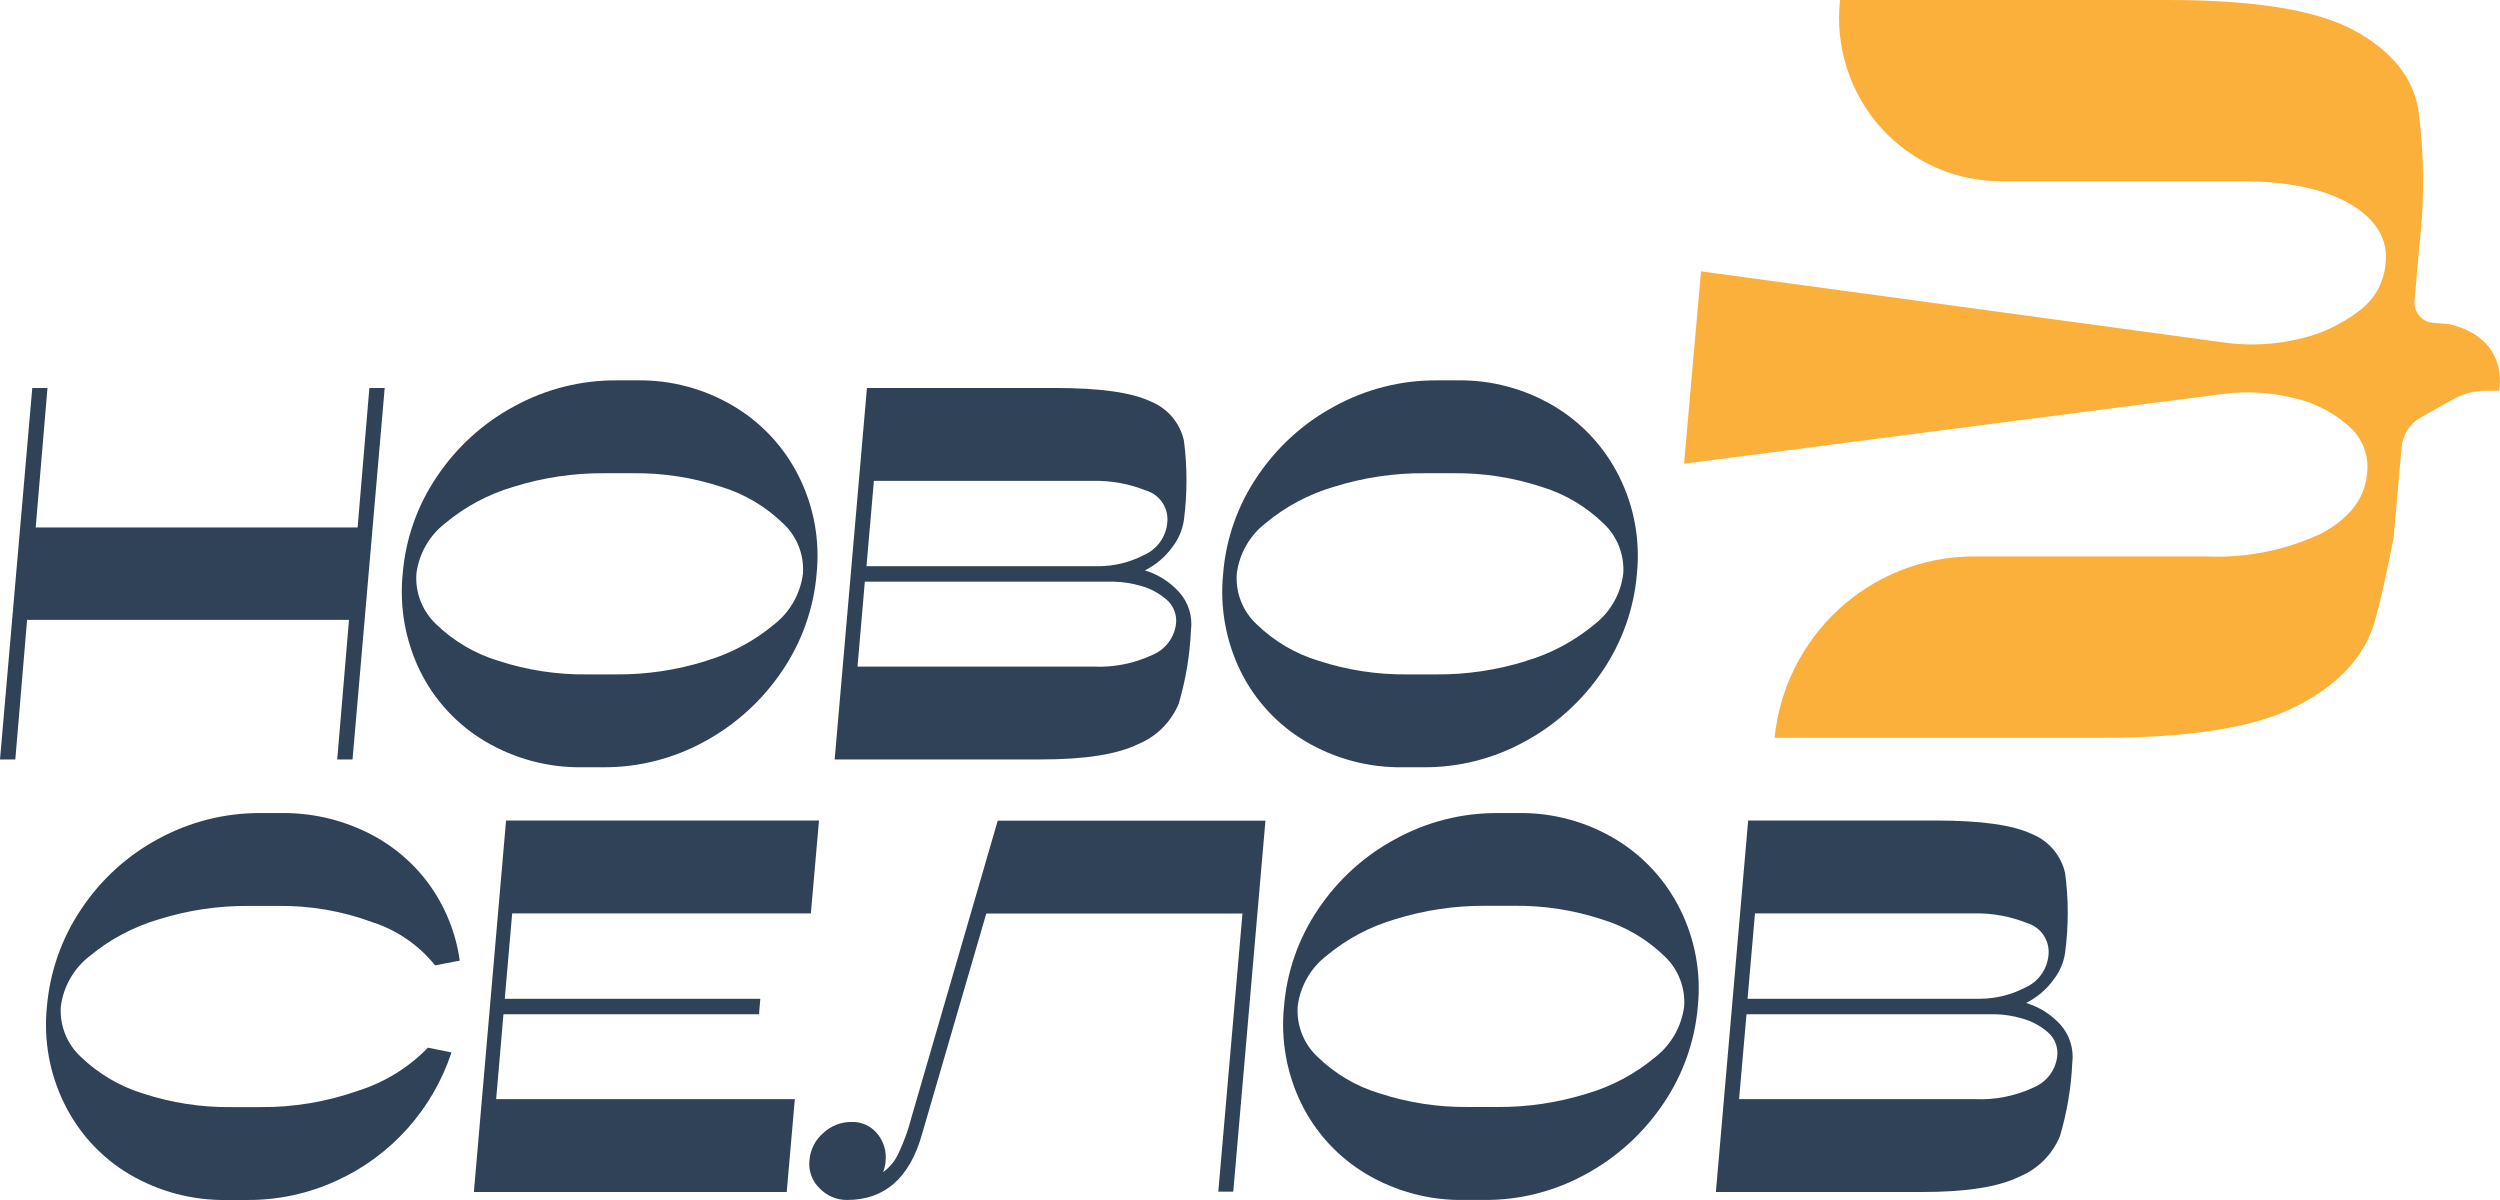
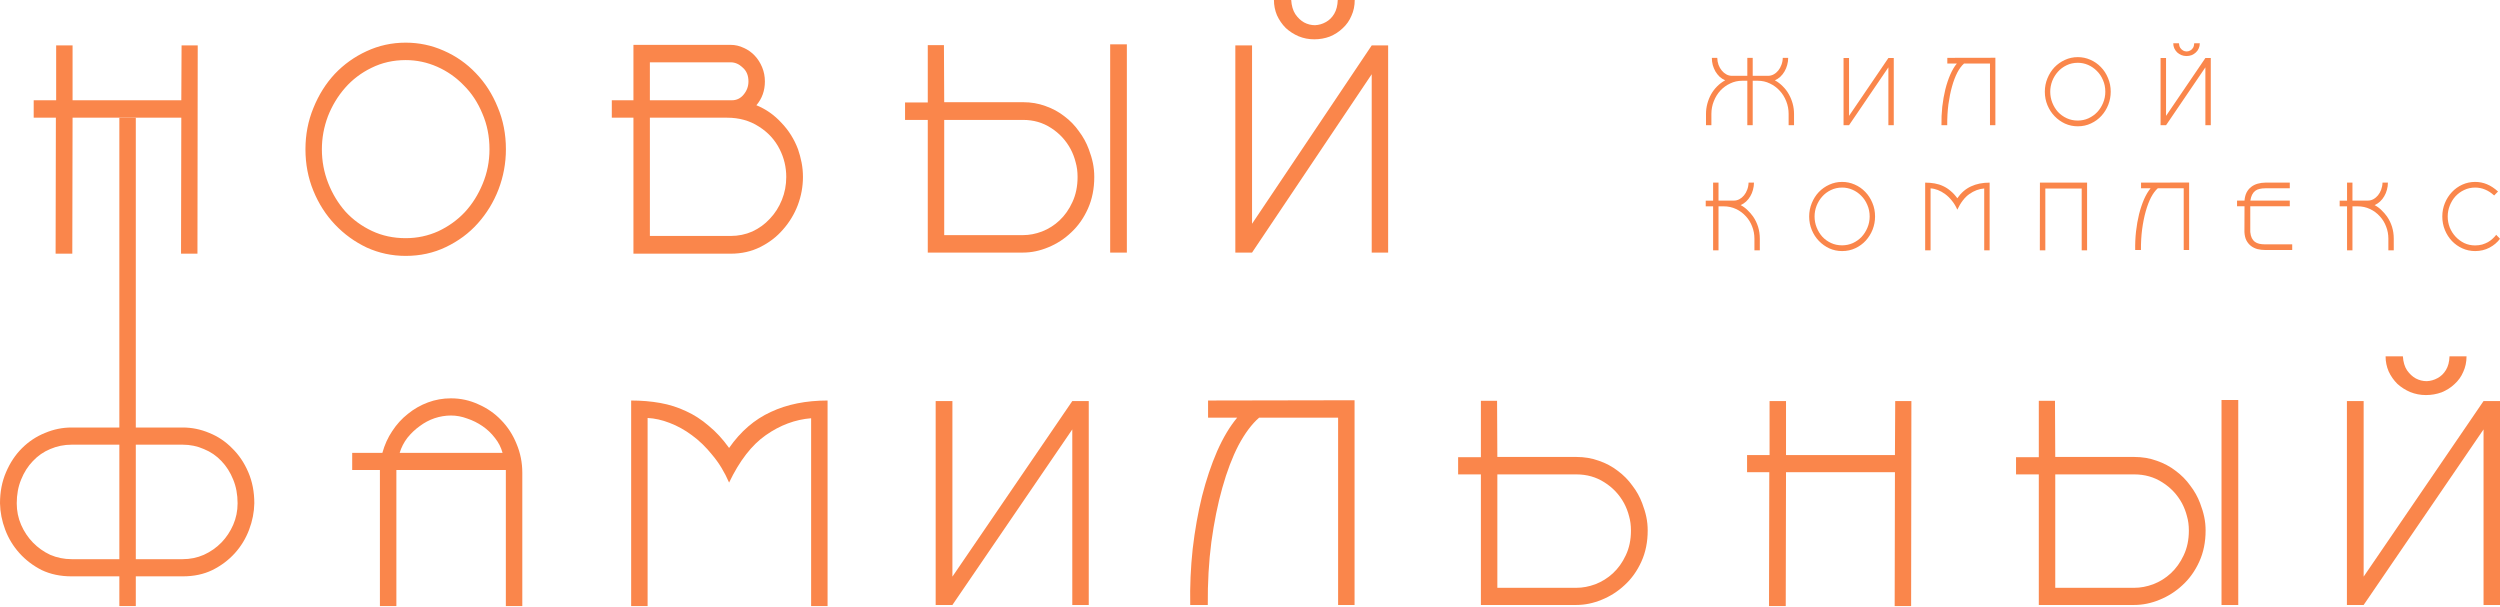
- <svg xmlns="http://www.w3.org/2000/svg" viewBox="0 0 125 60" fill="none">
-   <path d="M122.443 16.201L121.653 16.141C121.52 16.131 121.391 16.093 121.272 16.032C121.153 15.971 121.048 15.886 120.962 15.783C120.876 15.68 120.811 15.561 120.771 15.433C120.731 15.304 120.716 15.169 120.728 15.035L120.976 12.217C121.236 9.962 121.214 7.683 120.911 5.434C120.613 3.813 119.531 2.501 117.665 1.498C115.799 0.495 112.695 -0.004 108.351 2.34063e-05H92.003C91.875 1.153 91.993 2.32 92.348 3.424C92.703 4.528 93.287 5.542 94.062 6.4C94.836 7.257 95.783 7.938 96.839 8.397C97.895 8.856 99.036 9.082 100.186 9.06H112.021C114.378 9.06 116.21 9.441 117.512 10.202C118.814 10.963 119.415 11.985 119.279 13.174C119.241 13.645 119.101 14.101 118.87 14.512C118.639 14.923 118.322 15.278 117.942 15.553C117.119 16.182 116.18 16.639 115.179 16.896H115.149C113.883 17.229 112.564 17.309 111.267 17.134L85.051 13.567L84.621 18.43L84.203 23.186L111.055 19.708C112.333 19.531 113.633 19.614 114.878 19.952H114.908C115.841 20.202 116.705 20.663 117.435 21.301C117.771 21.59 118.031 21.959 118.191 22.374C118.351 22.789 118.407 23.237 118.354 23.679C118.244 24.924 117.473 25.927 116.039 26.688C114.256 27.517 112.304 27.906 110.342 27.823H98.507C96.061 27.868 93.716 28.815 91.914 30.485C90.112 32.156 88.979 34.434 88.727 36.889H105.099C109.443 36.889 112.634 36.388 114.672 35.385C116.711 34.383 118.024 33.071 118.613 31.45C119.038 30.261 119.68 26.884 119.68 26.884L120.08 22.366C120.106 22.055 120.208 21.755 120.376 21.494C120.545 21.232 120.775 21.017 121.047 20.867L122.661 19.964C123.15 19.686 123.702 19.538 124.263 19.536H124.958C124.958 19.536 125.53 16.92 122.443 16.201Z" fill="#FBB03B" />
-   <path d="M17.627 37.972H16.861L17.45 30.992H1.355L0.766 37.972H0L1.614 19.399H2.374L1.785 26.373H17.88L18.469 19.399H19.235L17.627 37.972Z" fill="#2F4258" />
-   <path d="M36.702 20.32C38.096 21.152 39.223 22.372 39.948 23.834C40.694 25.331 41.001 27.012 40.832 28.679C40.685 30.425 40.09 32.103 39.106 33.548C38.119 35.014 36.798 36.219 35.253 37.062C33.692 37.926 31.938 38.374 30.157 38.363H29.156C27.432 38.395 25.734 37.944 24.248 37.062C22.852 36.233 21.724 35.012 21.002 33.548C20.266 32.039 19.966 30.352 20.136 28.679C20.279 26.937 20.87 25.263 21.851 23.822C22.833 22.355 24.156 21.153 25.703 20.32C27.277 19.454 29.042 19.006 30.835 19.018H31.836C33.546 18.988 35.231 19.439 36.702 20.32ZM35.3 33.043C36.551 32.675 37.714 32.051 38.717 31.212C39.508 30.592 40.022 29.681 40.149 28.679C40.179 28.212 40.106 27.744 39.934 27.31C39.761 26.876 39.495 26.486 39.153 26.17C38.278 25.32 37.216 24.693 36.054 24.339C34.63 23.872 33.139 23.643 31.642 23.661H30.222C28.682 23.65 27.15 23.878 25.68 24.339C24.425 24.706 23.258 25.329 22.251 26.17C21.861 26.473 21.534 26.85 21.288 27.281C21.042 27.711 20.883 28.186 20.82 28.679C20.787 29.149 20.859 29.62 21.03 30.058C21.202 30.496 21.468 30.89 21.809 31.212C22.689 32.063 23.757 32.691 24.926 33.043C26.354 33.509 27.849 33.738 29.35 33.72H30.77C32.305 33.734 33.834 33.507 35.3 33.048V33.043Z" fill="#2F4258" />
-   <path d="M58.936 35.184C58.747 35.637 58.473 36.048 58.127 36.394C57.781 36.739 57.371 37.013 56.921 37.199C55.876 37.718 54.24 37.976 52.013 37.972H41.733L43.347 19.399H52.773C55 19.399 56.585 19.623 57.528 20.071C57.942 20.235 58.311 20.499 58.602 20.84C58.892 21.181 59.096 21.589 59.195 22.027C59.368 23.347 59.368 24.684 59.195 26.004C59.123 26.487 58.931 26.944 58.635 27.33C58.275 27.836 57.798 28.244 57.245 28.519C57.903 28.719 58.495 29.095 58.959 29.607C59.189 29.863 59.36 30.166 59.462 30.496C59.564 30.825 59.593 31.173 59.548 31.515C59.493 32.759 59.287 33.991 58.936 35.184ZM54.93 28.311C55.714 28.308 56.487 28.119 57.186 27.758C57.509 27.62 57.789 27.396 57.997 27.111C58.204 26.825 58.331 26.488 58.364 26.135C58.403 25.785 58.319 25.433 58.126 25.139C57.934 24.845 57.644 24.63 57.31 24.53C56.467 24.191 55.566 24.025 54.659 24.043H43.695L43.324 28.311H54.93ZM57.622 32.746C57.935 32.617 58.209 32.406 58.416 32.136C58.622 31.865 58.755 31.545 58.8 31.206C58.828 30.979 58.8 30.748 58.717 30.534C58.635 30.32 58.502 30.131 58.329 29.982C57.953 29.657 57.511 29.421 57.033 29.292C56.598 29.165 56.148 29.095 55.695 29.084H43.241L42.876 33.329H54.659C55.678 33.379 56.695 33.179 57.622 32.746Z" fill="#2F4258" />
-   <path d="M77.723 20.32C79.113 21.154 80.238 22.374 80.963 23.834C81.709 25.331 82.015 27.012 81.847 28.679C81.701 30.425 81.108 32.103 80.126 33.548C79.138 35.014 77.814 36.219 76.267 37.061C74.707 37.927 72.952 38.375 71.172 38.363H70.176C68.451 38.394 66.75 37.944 65.263 37.061C63.868 36.232 62.742 35.011 62.023 33.548C61.287 32.039 60.987 30.352 61.157 28.679C61.298 26.937 61.886 25.263 62.865 23.822C63.848 22.355 65.17 21.153 66.718 20.32C68.291 19.454 70.057 19.006 71.849 19.018H72.851C74.563 18.988 76.249 19.439 77.723 20.32ZM76.315 33.042C77.566 32.674 78.729 32.051 79.731 31.211C80.125 30.906 80.454 30.525 80.7 30.09C80.946 29.656 81.103 29.176 81.163 28.679C81.194 28.213 81.12 27.745 80.949 27.311C80.778 26.877 80.513 26.487 80.173 26.17C79.297 25.32 78.233 24.692 77.069 24.339C75.644 23.872 74.154 23.643 72.656 23.661H71.236C69.699 23.65 68.169 23.879 66.7 24.339C65.443 24.704 64.273 25.328 63.266 26.17C62.876 26.473 62.55 26.851 62.305 27.281C62.061 27.712 61.903 28.187 61.84 28.679C61.805 29.149 61.875 29.621 62.047 30.06C62.218 30.498 62.486 30.892 62.83 31.211C63.707 32.064 64.773 32.692 65.94 33.042C67.369 33.508 68.863 33.737 70.365 33.72H71.784C73.32 33.734 74.848 33.507 76.315 33.048V33.042Z" fill="#2F4258" />
-   <path d="M4.053 45.469C5.028 43.996 6.347 42.79 7.894 41.955C9.478 41.087 11.253 40.639 13.055 40.653H14.056C15.527 40.633 16.983 40.957 18.31 41.599C19.553 42.195 20.632 43.091 21.45 44.208C22.267 45.335 22.795 46.648 22.988 48.031L21.756 48.269C20.95 47.267 19.874 46.521 18.657 46.123C17.123 45.551 15.497 45.271 13.862 45.296H12.442C10.908 45.284 9.382 45.513 7.918 45.974C6.662 46.345 5.494 46.968 4.483 47.805C4.088 48.11 3.758 48.491 3.51 48.925C3.262 49.36 3.102 49.84 3.04 50.338C3.01 50.806 3.086 51.274 3.26 51.708C3.434 52.142 3.704 52.532 4.047 52.847C4.928 53.694 5.993 54.321 7.158 54.678C8.582 55.144 10.073 55.373 11.57 55.355H12.99C14.671 55.372 16.341 55.092 17.927 54.529C19.241 54.113 20.433 53.376 21.397 52.383L22.575 52.621C22.111 54.024 21.365 55.315 20.384 56.414C19.389 57.532 18.173 58.427 16.814 59.041C15.417 59.681 13.899 60.008 12.366 59.999H11.37C9.641 60.033 7.935 59.583 6.445 58.697C5.053 57.867 3.932 56.646 3.217 55.183C2.477 53.684 2.175 52.004 2.345 50.338C2.493 48.594 3.081 46.918 4.053 45.469Z" fill="#2F4258" />
-   <path d="M39.742 54.957L39.336 59.6H23.694L25.303 41.027H40.95L40.543 45.67H25.609L25.238 49.939H38.016L37.951 50.712H25.173L24.808 54.957H39.742Z" fill="#2F4258" />
-   <path d="M42.352 59.998C42.093 60 41.837 59.948 41.599 59.846C41.36 59.743 41.146 59.593 40.967 59.404C40.784 59.225 40.644 59.006 40.559 58.763C40.473 58.521 40.443 58.262 40.473 58.007C40.515 57.483 40.76 56.998 41.156 56.657C41.542 56.292 42.053 56.092 42.582 56.098C42.828 56.09 43.072 56.139 43.296 56.242C43.52 56.345 43.717 56.5 43.872 56.693C44.028 56.883 44.145 57.103 44.215 57.34C44.285 57.577 44.306 57.826 44.278 58.072C44.264 58.255 44.222 58.436 44.155 58.607C44.493 58.363 44.761 58.032 44.932 57.65C45.203 57.078 45.418 56.48 45.574 55.866L49.887 41.033H63.272L61.663 59.582H60.915L62.123 45.676H49.315L46.099 56.716C45.48 58.91 44.225 59.998 42.352 59.998Z" fill="#2F4258" />
-   <path d="M80.768 41.955C82.159 42.789 83.284 44.008 84.008 45.468C84.754 46.965 85.061 48.647 84.892 50.313C84.745 52.06 84.15 53.738 83.166 55.183C82.18 56.649 80.858 57.854 79.313 58.696C77.752 59.561 75.998 60.01 74.217 59.998H73.222C71.496 60.03 69.796 59.579 68.308 58.696C66.914 57.867 65.788 56.646 65.068 55.183C64.33 53.675 64.03 51.986 64.202 50.313C64.343 48.572 64.932 46.898 65.911 45.456C66.893 43.99 68.216 42.788 69.764 41.955C71.337 41.089 73.103 40.641 74.895 40.653H75.896C77.608 40.623 79.295 41.074 80.768 41.955ZM79.36 54.677C80.611 54.309 81.774 53.686 82.777 52.846C83.566 52.225 84.08 51.315 84.209 50.313C84.239 49.847 84.166 49.38 83.995 48.946C83.824 48.512 83.559 48.122 83.219 47.805C82.342 46.956 81.278 46.328 80.114 45.974C78.69 45.504 77.2 45.273 75.702 45.29H74.282C72.743 45.279 71.211 45.508 69.74 45.968C68.485 46.334 67.318 46.958 66.311 47.799C65.922 48.102 65.596 48.479 65.351 48.91C65.106 49.34 64.948 49.815 64.886 50.308C64.852 50.778 64.923 51.249 65.094 51.688C65.266 52.126 65.533 52.52 65.875 52.84C66.752 53.693 67.819 54.321 68.986 54.671C70.415 55.137 71.909 55.366 73.41 55.349H74.83C76.365 55.363 77.894 55.136 79.36 54.677Z" fill="#2F4258" />
-   <path d="M102.996 56.812C102.808 57.265 102.533 57.676 102.187 58.022C101.841 58.367 101.432 58.641 100.981 58.827C99.94 59.346 98.305 59.604 96.074 59.6H85.794L87.408 41.027H96.834C99.061 41.027 100.645 41.251 101.588 41.699C102.002 41.863 102.37 42.127 102.66 42.466C102.951 42.806 103.155 43.212 103.255 43.649C103.432 44.971 103.432 46.311 103.255 47.632C103.186 48.116 102.993 48.573 102.695 48.958C102.336 49.464 101.858 49.872 101.305 50.147C101.965 50.347 102.559 50.723 103.025 51.235C103.253 51.492 103.424 51.795 103.525 52.125C103.627 52.454 103.657 52.801 103.614 53.144C103.557 54.387 103.35 55.619 102.996 56.812ZM98.99 49.939C99.775 49.936 100.548 49.747 101.246 49.386C101.569 49.247 101.848 49.023 102.056 48.737C102.263 48.452 102.39 48.115 102.424 47.763C102.462 47.413 102.377 47.06 102.183 46.766C101.989 46.473 101.699 46.258 101.364 46.158C100.522 45.818 99.62 45.652 98.713 45.67H87.749L87.378 49.939H98.99ZM101.682 54.374C101.995 54.245 102.269 54.034 102.476 53.764C102.683 53.493 102.815 53.173 102.86 52.834C102.89 52.607 102.862 52.375 102.779 52.161C102.697 51.947 102.563 51.758 102.389 51.61C102.014 51.285 101.571 51.049 101.093 50.92C100.66 50.793 100.212 50.723 99.762 50.712H87.325L86.954 54.957H98.737C99.751 55.004 100.761 54.804 101.682 54.374Z" fill="#2F4258" />
+ <svg xmlns="http://www.w3.org/2000/svg" viewBox="0 0 165 40" fill="none">
+   <path d="M13.032 16.743H11.948L11.966 7.768H4.79L4.772 16.743H3.67L3.688 7.768H2.224V6.617H3.706V2.998H4.79V6.617H11.966L11.984 2.998H13.05L13.032 16.743Z" fill="#FA864B" />
+   <path d="M32.306 9.852C32.306 8.999 32.149 8.213 31.836 7.494C31.534 6.763 31.125 6.141 30.607 5.63C30.101 5.106 29.516 4.697 28.853 4.405C28.191 4.113 27.498 3.966 26.775 3.966C25.956 3.966 25.203 4.137 24.516 4.478C23.841 4.807 23.262 5.246 22.78 5.794C22.299 6.342 21.919 6.97 21.642 7.677C21.377 8.384 21.244 9.109 21.244 9.852C21.244 10.632 21.383 11.375 21.66 12.082C21.937 12.789 22.317 13.416 22.799 13.964C23.293 14.501 23.877 14.927 24.552 15.244C25.227 15.561 25.968 15.719 26.775 15.719C27.534 15.719 28.251 15.567 28.926 15.262C29.601 14.945 30.185 14.525 30.679 14.001C31.173 13.465 31.564 12.843 31.854 12.137C32.155 11.418 32.306 10.656 32.306 9.852ZM33.39 9.852C33.39 10.766 33.227 11.649 32.902 12.502C32.577 13.343 32.119 14.092 31.528 14.75C30.95 15.396 30.251 15.914 29.432 16.304C28.625 16.694 27.739 16.889 26.775 16.889C25.871 16.889 25.016 16.706 24.208 16.34C23.413 15.963 22.714 15.457 22.112 14.823C21.509 14.19 21.033 13.447 20.684 12.594C20.334 11.741 20.16 10.827 20.16 9.852C20.16 8.889 20.334 7.981 20.684 7.128C21.033 6.263 21.503 5.514 22.094 4.88C22.696 4.247 23.395 3.747 24.19 3.381C24.998 3.004 25.859 2.815 26.775 2.815C27.654 2.815 28.492 2.991 29.287 3.345C30.095 3.698 30.799 4.192 31.402 4.825C32.016 5.459 32.498 6.208 32.848 7.074C33.209 7.927 33.39 8.853 33.39 9.852Z" fill="#FA864B" />
+   <path d="M52.67 9.852C52.766 10.132 52.844 10.425 52.905 10.729C52.965 11.034 52.995 11.351 52.995 11.68C52.995 12.313 52.881 12.935 52.652 13.544C52.423 14.141 52.097 14.677 51.676 15.152C51.266 15.628 50.766 16.012 50.176 16.304C49.597 16.596 48.947 16.743 48.224 16.743H41.807V7.768H40.379V6.617H41.807V2.961H48.224C48.525 2.961 48.814 3.028 49.091 3.162C49.368 3.284 49.609 3.455 49.814 3.674C50.019 3.893 50.182 4.149 50.302 4.442C50.423 4.734 50.483 5.045 50.483 5.374C50.483 5.983 50.296 6.507 49.922 6.946C50.549 7.202 51.097 7.585 51.567 8.097C52.049 8.597 52.417 9.182 52.67 9.852ZM49.398 5.374C49.398 4.984 49.272 4.679 49.019 4.46C48.778 4.228 48.513 4.113 48.224 4.113H42.892V6.617H48.314C48.615 6.617 48.868 6.495 49.073 6.251C49.29 5.995 49.398 5.703 49.398 5.374ZM51.459 9.852C51.146 9.23 50.688 8.731 50.085 8.353C49.483 7.963 48.784 7.768 47.989 7.768H42.892V15.573H48.224C48.73 15.573 49.206 15.475 49.651 15.28C50.097 15.073 50.483 14.793 50.808 14.44C51.146 14.086 51.411 13.672 51.603 13.197C51.796 12.722 51.893 12.216 51.893 11.68C51.893 11.034 51.748 10.425 51.459 9.852Z" fill="#FA864B" />
+   <path d="M70.668 9.852C70.355 9.267 69.921 8.798 69.367 8.444C68.825 8.091 68.21 7.914 67.523 7.914H62.318V15.518H67.523C67.933 15.518 68.349 15.439 68.77 15.28C69.204 15.11 69.59 14.866 69.927 14.549C70.277 14.22 70.56 13.818 70.777 13.343C71.005 12.855 71.12 12.301 71.12 11.68C71.12 11.326 71.078 11.003 70.993 10.711C70.921 10.418 70.813 10.132 70.668 9.852ZM61.233 2.979H62.3L62.318 6.745H67.523C68.053 6.745 68.547 6.83 69.005 7C69.463 7.159 69.879 7.384 70.252 7.677C70.626 7.957 70.945 8.286 71.21 8.664C71.487 9.029 71.704 9.425 71.861 9.852C71.981 10.169 72.072 10.473 72.132 10.766C72.192 11.058 72.222 11.363 72.222 11.68C72.222 12.447 72.084 13.142 71.807 13.763C71.53 14.385 71.162 14.909 70.704 15.335C70.258 15.762 69.752 16.091 69.186 16.322C68.632 16.554 68.078 16.67 67.523 16.67H61.233V7.914H59.733V6.763H61.233V2.979ZM74.373 16.67H73.271V2.924H74.373V16.67Z" fill="#FA864B" />
+   <path d="M90.533 2.998H91.617V16.67H90.533V4.899L82.635 16.67H81.532V2.998H82.635V14.769L90.533 2.998ZM89.412 0C89.412 0.378 89.34 0.725 89.195 1.042C89.063 1.359 88.87 1.633 88.617 1.864C88.376 2.096 88.093 2.279 87.767 2.413C87.442 2.535 87.099 2.595 86.737 2.595C86.376 2.595 86.032 2.528 85.707 2.394C85.394 2.26 85.111 2.078 84.858 1.846C84.617 1.602 84.424 1.322 84.279 1.005C84.147 0.688 84.08 0.353 84.08 0H85.219C85.243 0.378 85.334 0.688 85.49 0.932C85.659 1.176 85.852 1.359 86.069 1.481C86.297 1.602 86.538 1.663 86.791 1.663C87.044 1.651 87.279 1.584 87.496 1.462C87.725 1.34 87.912 1.158 88.057 0.914C88.201 0.67 88.28 0.366 88.292 0H89.412Z" fill="#FA864B" />
+   <path d="M7.877 38.039H4.726C3.99 38.039 3.332 37.901 2.752 37.625C2.185 37.337 1.696 36.965 1.286 36.51C0.875 36.054 0.561 35.538 0.344 34.962C0.127 34.387 0.012 33.805 0 33.217C0 32.462 0.133 31.778 0.398 31.166C0.664 30.542 1.014 30.015 1.449 29.583C1.895 29.139 2.402 28.803 2.97 28.575C3.537 28.335 4.122 28.215 4.726 28.215H7.877V7.768H8.963V28.215H12.059C12.663 28.215 13.248 28.335 13.816 28.575C14.383 28.803 14.884 29.139 15.319 29.583C15.765 30.015 16.121 30.542 16.387 31.166C16.652 31.778 16.785 32.462 16.785 33.217C16.773 33.805 16.659 34.387 16.441 34.962C16.224 35.538 15.91 36.054 15.5 36.51C15.089 36.965 14.594 37.337 14.015 37.625C13.448 37.901 12.796 38.039 12.059 38.039H8.963V40H7.877V38.039ZM8.963 36.905H12.059C12.554 36.905 13.019 36.809 13.454 36.618C13.9 36.414 14.287 36.144 14.613 35.808C14.938 35.472 15.198 35.082 15.391 34.639C15.584 34.195 15.681 33.721 15.681 33.217C15.681 32.641 15.584 32.12 15.391 31.652C15.198 31.172 14.938 30.764 14.613 30.428C14.287 30.081 13.9 29.817 13.454 29.637C13.019 29.445 12.554 29.349 12.059 29.349H8.963V36.905ZM7.877 29.349H4.726C4.231 29.349 3.76 29.445 3.314 29.637C2.879 29.817 2.499 30.081 2.173 30.428C1.847 30.764 1.587 31.172 1.394 31.652C1.201 32.12 1.105 32.641 1.105 33.217C1.105 33.721 1.201 34.195 1.394 34.639C1.587 35.082 1.847 35.472 2.173 35.808C2.499 36.144 2.879 36.414 3.314 36.618C3.76 36.809 4.231 36.905 4.726 36.905H7.877V29.349Z" fill="#FA864B" />
+   <path d="M33.168 29.889C33.072 29.529 32.903 29.199 32.661 28.899C32.432 28.599 32.16 28.341 31.846 28.125C31.532 27.91 31.195 27.742 30.832 27.622C30.482 27.49 30.126 27.424 29.764 27.424C29.402 27.424 29.04 27.484 28.678 27.604C28.328 27.724 28.002 27.898 27.7 28.125C27.398 28.341 27.127 28.599 26.885 28.899C26.656 29.199 26.487 29.529 26.378 29.889H33.168ZM34.472 40H33.386V31.022H26.161V40H25.074V31.022H23.245V29.889H25.237C25.382 29.361 25.599 28.881 25.889 28.449C26.179 28.006 26.523 27.628 26.921 27.316C27.32 26.992 27.76 26.74 28.243 26.56C28.726 26.38 29.233 26.29 29.764 26.29C30.404 26.29 31.007 26.422 31.575 26.686C32.154 26.938 32.655 27.286 33.078 27.73C33.512 28.173 33.85 28.695 34.092 29.295C34.345 29.895 34.472 30.53 34.472 31.202V40Z" fill="#FA864B" />
+   <path d="M54.62 40H53.534V27.604C52.484 27.688 51.488 28.059 50.546 28.719C49.617 29.367 48.808 30.41 48.12 31.85C47.818 31.154 47.45 30.548 47.015 30.033C46.593 29.505 46.14 29.067 45.657 28.719C45.187 28.371 44.698 28.102 44.191 27.91C43.696 27.718 43.213 27.61 42.742 27.586V40H41.656V26.434C42.332 26.434 42.971 26.488 43.575 26.596C44.179 26.704 44.746 26.884 45.277 27.136C45.808 27.376 46.309 27.7 46.78 28.108C47.263 28.503 47.709 28.989 48.12 29.565C48.88 28.473 49.798 27.682 50.872 27.19C51.947 26.686 53.196 26.434 54.62 26.434V40Z" fill="#FA864B" />
+   <path d="M70.771 26.47H71.858V39.928H70.771V28.341L62.859 39.928H61.754V26.47H62.859V38.057L70.771 26.47Z" fill="#FA864B" />
+   <path d="M88.315 39.928V27.568H83.1C82.617 27.988 82.165 28.593 81.742 29.385C81.332 30.177 80.976 31.112 80.674 32.192C80.372 33.259 80.131 34.453 79.95 35.772C79.781 37.079 79.702 38.465 79.714 39.928H78.555C78.531 38.681 78.585 37.445 78.718 36.222C78.863 34.986 79.068 33.829 79.334 32.749C79.612 31.658 79.944 30.668 80.33 29.781C80.728 28.881 81.169 28.143 81.652 27.568H79.732V26.434L89.401 26.416V39.928H88.315Z" fill="#FA864B" />
+   <path d="M107.191 33.217C106.877 32.641 106.442 32.18 105.887 31.832C105.344 31.484 104.728 31.31 104.04 31.31H98.825V38.795H104.04C104.45 38.795 104.867 38.717 105.289 38.561C105.724 38.393 106.11 38.153 106.448 37.841C106.798 37.517 107.082 37.121 107.299 36.654C107.529 36.174 107.643 35.628 107.643 35.016C107.643 34.669 107.601 34.351 107.517 34.063C107.444 33.775 107.336 33.493 107.191 33.217ZM97.739 26.452H98.807L98.825 30.159H104.04C104.571 30.159 105.066 30.242 105.525 30.41C105.984 30.566 106.4 30.788 106.774 31.076C107.148 31.352 107.468 31.676 107.734 32.048C108.012 32.407 108.229 32.797 108.386 33.217C108.506 33.529 108.597 33.829 108.657 34.117C108.718 34.405 108.748 34.704 108.748 35.016C108.748 35.772 108.609 36.456 108.331 37.067C108.054 37.679 107.686 38.195 107.227 38.615C106.78 39.034 106.273 39.358 105.706 39.586C105.151 39.814 104.595 39.928 104.04 39.928H97.739V31.31H96.236V30.177H97.739V26.452Z" fill="#FA864B" />
+   <path d="M126.134 40H125.048L125.066 31.166H117.877L117.859 40H116.755L116.773 31.166H115.306V30.033H116.791V26.47H117.877V30.033H125.066L125.084 26.47H126.152L126.134 40Z" fill="#FA864B" />
+   <path d="M144.013 33.217C143.699 32.641 143.264 32.18 142.709 31.832C142.166 31.484 141.55 31.31 140.862 31.31H135.647V38.795H140.862C141.272 38.795 141.689 38.717 142.111 38.561C142.546 38.393 142.932 38.153 143.27 37.841C143.62 37.517 143.904 37.121 144.121 36.654C144.351 36.174 144.465 35.628 144.465 35.016C144.465 34.669 144.423 34.351 144.338 34.063C144.266 33.775 144.157 33.493 144.013 33.217ZM134.561 26.452H135.629L135.647 30.159H140.862C141.393 30.159 141.888 30.242 142.347 30.41C142.805 30.566 143.222 30.788 143.596 31.076C143.97 31.352 144.29 31.676 144.556 32.048C144.833 32.407 145.051 32.797 145.208 33.217C145.328 33.529 145.419 33.829 145.479 34.117C145.54 34.405 145.57 34.704 145.57 35.016C145.57 35.772 145.431 36.456 145.153 37.067C144.876 37.679 144.507 38.195 144.049 38.615C143.602 39.034 143.095 39.358 142.528 39.586C141.972 39.814 141.417 39.928 140.862 39.928H134.561V31.31H133.058V30.177H134.561V26.452ZM147.725 39.928H146.62V26.398H147.725V39.928Z" fill="#FA864B" />
+   <path d="M163.914 26.47H165V39.928H163.914V28.341L156.001 39.928H154.896V26.47H156.001V38.057L163.914 26.47ZM162.791 23.52C162.791 23.891 162.718 24.233 162.574 24.545C162.441 24.857 162.248 25.127 161.994 25.355C161.753 25.583 161.469 25.762 161.143 25.895C160.817 26.014 160.473 26.074 160.111 26.074C159.749 26.074 159.405 26.008 159.079 25.877C158.765 25.745 158.481 25.565 158.228 25.337C157.986 25.097 157.793 24.821 157.649 24.509C157.516 24.197 157.449 23.867 157.449 23.52H158.59C158.614 23.891 158.705 24.197 158.862 24.437C159.031 24.677 159.224 24.857 159.441 24.977C159.67 25.097 159.912 25.157 160.165 25.157C160.419 25.145 160.654 25.079 160.872 24.959C161.101 24.839 161.288 24.659 161.433 24.419C161.578 24.179 161.656 23.879 161.668 23.52H162.791Z" fill="#FA864B" />
+   <path d="M115.323 8.265V5.33H114.978C114.701 5.33 114.44 5.389 114.194 5.508C113.948 5.622 113.733 5.778 113.546 5.976C113.364 6.174 113.22 6.407 113.113 6.676C113.006 6.941 112.952 7.221 112.952 7.518V8.265H112.596V7.518C112.596 7.285 112.626 7.059 112.685 6.842C112.744 6.62 112.828 6.413 112.935 6.219C113.045 6.025 113.178 5.852 113.333 5.697C113.491 5.539 113.667 5.407 113.861 5.3C113.731 5.245 113.61 5.168 113.499 5.069C113.392 4.966 113.299 4.849 113.22 4.719C113.144 4.585 113.085 4.442 113.041 4.292C113.002 4.138 112.982 3.98 112.982 3.818H113.339C113.342 3.98 113.37 4.134 113.422 4.28C113.477 4.423 113.548 4.547 113.636 4.654C113.723 4.761 113.824 4.846 113.939 4.909C114.053 4.972 114.176 5.004 114.307 5.004H115.323V3.818H115.679V5.004H116.695C116.826 5.004 116.948 4.972 117.063 4.909C117.178 4.846 117.279 4.761 117.366 4.654C117.453 4.547 117.523 4.423 117.574 4.28C117.63 4.134 117.659 3.98 117.663 3.818H118.02C118.02 3.98 117.998 4.138 117.954 4.292C117.915 4.442 117.855 4.585 117.776 4.719C117.701 4.849 117.608 4.966 117.497 5.069C117.39 5.168 117.271 5.245 117.141 5.3C117.335 5.407 117.509 5.539 117.663 5.697C117.822 5.852 117.954 6.025 118.061 6.219C118.172 6.413 118.257 6.62 118.317 6.842C118.376 7.059 118.406 7.285 118.406 7.518V8.265H118.049V7.518C118.049 7.221 117.996 6.941 117.889 6.676C117.782 6.407 117.636 6.174 117.449 5.976C117.267 5.778 117.053 5.622 116.808 5.508C116.562 5.389 116.301 5.33 116.024 5.33H115.679V8.265H115.323Z" fill="#FA864B" />
+   <path d="M124.633 3.83H124.989V8.265H124.633V4.446L122.036 8.265H121.674V3.83H122.036V7.648L124.633 3.83Z" fill="#FA864B" />
+   <path d="M131.339 8.265V4.191H129.628C129.469 4.33 129.321 4.529 129.182 4.79C129.048 5.051 128.931 5.359 128.832 5.715C128.733 6.067 128.654 6.46 128.594 6.895C128.539 7.326 128.513 7.783 128.517 8.265H128.137C128.129 7.854 128.147 7.447 128.19 7.043C128.238 6.636 128.305 6.255 128.392 5.899C128.483 5.539 128.592 5.213 128.719 4.921C128.85 4.624 128.994 4.381 129.153 4.191H128.523V3.818L131.695 3.812V8.265H131.339Z" fill="#FA864B" />
+   <path d="M138.951 6.053C138.951 5.776 138.9 5.521 138.797 5.288C138.698 5.051 138.563 4.849 138.393 4.683C138.226 4.513 138.034 4.381 137.817 4.286C137.599 4.191 137.371 4.144 137.133 4.144C136.864 4.144 136.617 4.199 136.391 4.31C136.169 4.417 135.979 4.559 135.821 4.737C135.662 4.915 135.537 5.118 135.446 5.348C135.359 5.577 135.316 5.812 135.316 6.053C135.316 6.306 135.361 6.547 135.452 6.777C135.543 7.006 135.668 7.209 135.826 7.387C135.989 7.561 136.181 7.7 136.403 7.802C136.624 7.905 136.868 7.957 137.133 7.957C137.383 7.957 137.619 7.907 137.84 7.808C138.062 7.705 138.254 7.569 138.417 7.399C138.579 7.225 138.708 7.024 138.803 6.794C138.902 6.561 138.951 6.314 138.951 6.053ZM139.308 6.053C139.308 6.35 139.254 6.636 139.147 6.913C139.04 7.186 138.89 7.429 138.696 7.642C138.506 7.852 138.276 8.02 138.007 8.146C137.741 8.273 137.45 8.336 137.133 8.336C136.836 8.336 136.555 8.277 136.29 8.158C136.028 8.036 135.799 7.872 135.601 7.666C135.403 7.46 135.246 7.219 135.131 6.943C135.017 6.666 134.959 6.369 134.959 6.053C134.959 5.741 135.017 5.446 135.131 5.17C135.246 4.889 135.401 4.646 135.595 4.44C135.793 4.235 136.023 4.073 136.284 3.954C136.549 3.832 136.832 3.77 137.133 3.77C137.423 3.77 137.698 3.828 137.959 3.942C138.224 4.057 138.456 4.217 138.654 4.423C138.856 4.628 139.015 4.871 139.129 5.152C139.248 5.429 139.308 5.729 139.308 6.053Z" fill="#FA864B" />
+   <path d="M145.555 3.83H145.912V8.265H145.555V4.446L142.959 8.265H142.597V3.83H142.959V7.648L145.555 3.83ZM145.187 2.857C145.187 2.98 145.163 3.092 145.116 3.195C145.072 3.298 145.009 3.387 144.926 3.462C144.847 3.537 144.753 3.596 144.647 3.64C144.54 3.679 144.427 3.699 144.308 3.699C144.189 3.699 144.076 3.677 143.969 3.634C143.866 3.59 143.773 3.531 143.69 3.456C143.611 3.377 143.548 3.286 143.5 3.183C143.456 3.08 143.435 2.972 143.435 2.857H143.809C143.817 2.98 143.847 3.08 143.898 3.16C143.953 3.239 144.017 3.298 144.088 3.337C144.163 3.377 144.243 3.397 144.326 3.397C144.409 3.393 144.486 3.371 144.557 3.332C144.633 3.292 144.694 3.233 144.742 3.154C144.789 3.075 144.815 2.976 144.819 2.857H145.187Z" fill="#FA864B" />
+   <path d="M113.065 13.618H112.578V13.245H113.065V12.053H113.422V13.239H114.438C114.568 13.239 114.691 13.207 114.806 13.144C114.921 13.081 115.022 12.996 115.109 12.889C115.196 12.783 115.265 12.658 115.317 12.516C115.372 12.369 115.402 12.215 115.406 12.053H115.762C115.762 12.215 115.74 12.373 115.697 12.527C115.657 12.678 115.598 12.82 115.519 12.954C115.443 13.085 115.35 13.201 115.24 13.304C115.133 13.403 115.014 13.48 114.883 13.536C115.053 13.626 115.204 13.737 115.335 13.868C115.469 13.994 115.592 14.134 115.703 14.289C115.849 14.502 115.96 14.731 116.036 14.976C116.111 15.222 116.148 15.48 116.148 15.753V16.524H115.792V15.753C115.792 15.469 115.742 15.202 115.643 14.953C115.548 14.7 115.414 14.478 115.24 14.289C115.049 14.075 114.83 13.911 114.58 13.796C114.331 13.678 114.059 13.618 113.766 13.618H113.422V16.524H113.065V13.618Z" fill="#FA864B" />
+   <path d="M123.398 14.289C123.398 14.012 123.346 13.757 123.243 13.524C123.144 13.287 123.009 13.085 122.839 12.919C122.673 12.749 122.481 12.616 122.263 12.522C122.045 12.427 121.817 12.379 121.58 12.379C121.31 12.379 121.063 12.435 120.837 12.545C120.615 12.652 120.425 12.794 120.267 12.972C120.108 13.15 119.984 13.354 119.893 13.583C119.805 13.812 119.762 14.047 119.762 14.289C119.762 14.542 119.807 14.783 119.899 15.012C119.99 15.241 120.114 15.445 120.273 15.623C120.435 15.797 120.627 15.935 120.849 16.038C121.071 16.141 121.314 16.192 121.58 16.192C121.829 16.192 122.065 16.142 122.287 16.044C122.508 15.941 122.701 15.805 122.863 15.635C123.025 15.461 123.154 15.259 123.249 15.03C123.348 14.796 123.398 14.55 123.398 14.289ZM123.754 14.289C123.754 14.585 123.701 14.872 123.594 15.148C123.487 15.421 123.336 15.664 123.142 15.878C122.952 16.087 122.722 16.255 122.453 16.382C122.188 16.508 121.897 16.571 121.58 16.571C121.283 16.571 121.002 16.512 120.736 16.393C120.475 16.271 120.245 16.107 120.047 15.901C119.849 15.696 119.693 15.455 119.578 15.178C119.463 14.901 119.405 14.605 119.405 14.289C119.405 13.976 119.463 13.682 119.578 13.405C119.693 13.124 119.847 12.881 120.041 12.676C120.239 12.47 120.469 12.308 120.73 12.19C120.996 12.067 121.279 12.006 121.58 12.006C121.869 12.006 122.144 12.063 122.405 12.178C122.671 12.292 122.903 12.452 123.101 12.658C123.303 12.864 123.461 13.107 123.576 13.387C123.695 13.664 123.754 13.964 123.754 14.289Z" fill="#FA864B" />
+   <path d="M131.315 16.524H130.958V12.439C130.614 12.466 130.287 12.589 129.978 12.806C129.673 13.02 129.408 13.364 129.182 13.838C129.083 13.609 128.962 13.409 128.82 13.239C128.681 13.065 128.532 12.921 128.374 12.806C128.22 12.692 128.059 12.603 127.893 12.539C127.73 12.476 127.572 12.441 127.418 12.433V16.524H127.061V12.053C127.283 12.053 127.493 12.071 127.691 12.107C127.889 12.142 128.075 12.201 128.249 12.284C128.424 12.364 128.588 12.47 128.742 12.605C128.901 12.735 129.047 12.895 129.182 13.085C129.431 12.725 129.732 12.464 130.085 12.302C130.437 12.136 130.847 12.053 131.315 12.053V16.524Z" fill="#FA864B" />
+   <path d="M137.748 16.524H137.392V12.444H134.992V16.524H134.629L134.635 12.053H137.748V16.524Z" fill="#FA864B" />
+   <path d="M144.125 16.5V12.427H142.414C142.256 12.565 142.107 12.765 141.969 13.026C141.834 13.287 141.717 13.595 141.618 13.951C141.519 14.302 141.44 14.696 141.381 15.131C141.325 15.561 141.299 16.018 141.303 16.5H140.923C140.915 16.089 140.933 15.682 140.977 15.279C141.024 14.872 141.091 14.49 141.179 14.134C141.27 13.775 141.379 13.449 141.505 13.156C141.636 12.86 141.781 12.616 141.939 12.427H141.309V12.053L144.482 12.047V16.5H144.125Z" fill="#FA864B" />
+   <path d="M148.518 15.314C148.534 15.473 148.567 15.605 148.619 15.712C148.67 15.814 148.738 15.897 148.821 15.961C148.904 16.02 149.003 16.064 149.118 16.091C149.233 16.115 149.361 16.127 149.504 16.127H151.286V16.5H149.504C149.326 16.5 149.155 16.48 148.993 16.441C148.835 16.398 148.692 16.328 148.565 16.233C148.443 16.139 148.342 16.016 148.262 15.866C148.187 15.716 148.144 15.532 148.132 15.314L148.138 13.613H147.645V13.239H148.138C148.153 13.034 148.199 12.856 148.274 12.705C148.353 12.555 148.454 12.433 148.577 12.338C148.704 12.239 148.847 12.168 149.005 12.124C149.167 12.077 149.338 12.053 149.516 12.053H151.126V12.427H149.516C149.373 12.427 149.245 12.441 149.13 12.468C149.019 12.492 148.922 12.535 148.839 12.599C148.759 12.662 148.692 12.747 148.637 12.854C148.585 12.956 148.548 13.085 148.524 13.239H151.126V13.613H148.518V15.314Z" fill="#FA864B" />
+   <path d="M154.905 13.618H154.418V13.245H154.905V12.053H155.262V13.239H156.278C156.408 13.239 156.531 13.207 156.646 13.144C156.761 13.081 156.862 12.996 156.949 12.889C157.036 12.783 157.105 12.658 157.157 12.516C157.212 12.369 157.242 12.215 157.246 12.053H157.602C157.602 12.215 157.581 12.373 157.537 12.527C157.497 12.678 157.438 12.82 157.359 12.954C157.284 13.085 157.19 13.201 157.08 13.304C156.973 13.403 156.854 13.48 156.723 13.536C156.893 13.626 157.044 13.737 157.175 13.868C157.309 13.994 157.432 14.134 157.543 14.289C157.689 14.502 157.8 14.731 157.876 14.976C157.951 15.222 157.988 15.48 157.988 15.753V16.524H157.632V15.753C157.632 15.469 157.583 15.202 157.484 14.953C157.388 14.7 157.254 14.478 157.08 14.289C156.889 14.075 156.67 13.911 156.42 13.796C156.171 13.678 155.899 13.618 155.606 13.618H155.262V16.524H154.905V13.618Z" fill="#FA864B" />
+   <path d="M161.192 14.289C161.192 13.972 161.25 13.676 161.364 13.399C161.479 13.122 161.634 12.881 161.828 12.676C162.026 12.466 162.255 12.302 162.517 12.184C162.782 12.065 163.063 12.006 163.36 12.006C163.634 12.006 163.893 12.057 164.139 12.16C164.388 12.263 164.632 12.423 164.869 12.64L164.614 12.901C164.42 12.723 164.22 12.593 164.014 12.51C163.808 12.423 163.59 12.379 163.36 12.379C163.099 12.379 162.857 12.433 162.636 12.539C162.414 12.642 162.222 12.783 162.059 12.96C161.901 13.134 161.776 13.338 161.685 13.571C161.594 13.8 161.549 14.04 161.549 14.289C161.549 14.542 161.594 14.785 161.685 15.018C161.78 15.247 161.909 15.449 162.071 15.623C162.234 15.797 162.424 15.937 162.642 16.044C162.863 16.146 163.103 16.198 163.36 16.198C163.527 16.198 163.681 16.178 163.824 16.139C163.966 16.095 164.095 16.042 164.21 15.979C164.325 15.911 164.426 15.836 164.513 15.753C164.604 15.67 164.683 15.585 164.75 15.498L165 15.759C164.826 15.996 164.594 16.192 164.305 16.346C164.02 16.496 163.705 16.571 163.36 16.571C163.063 16.571 162.782 16.512 162.517 16.393C162.255 16.275 162.026 16.113 161.828 15.907C161.634 15.702 161.479 15.461 161.364 15.184C161.25 14.907 161.192 14.609 161.192 14.289Z" fill="#FA864B" />
</svg>
